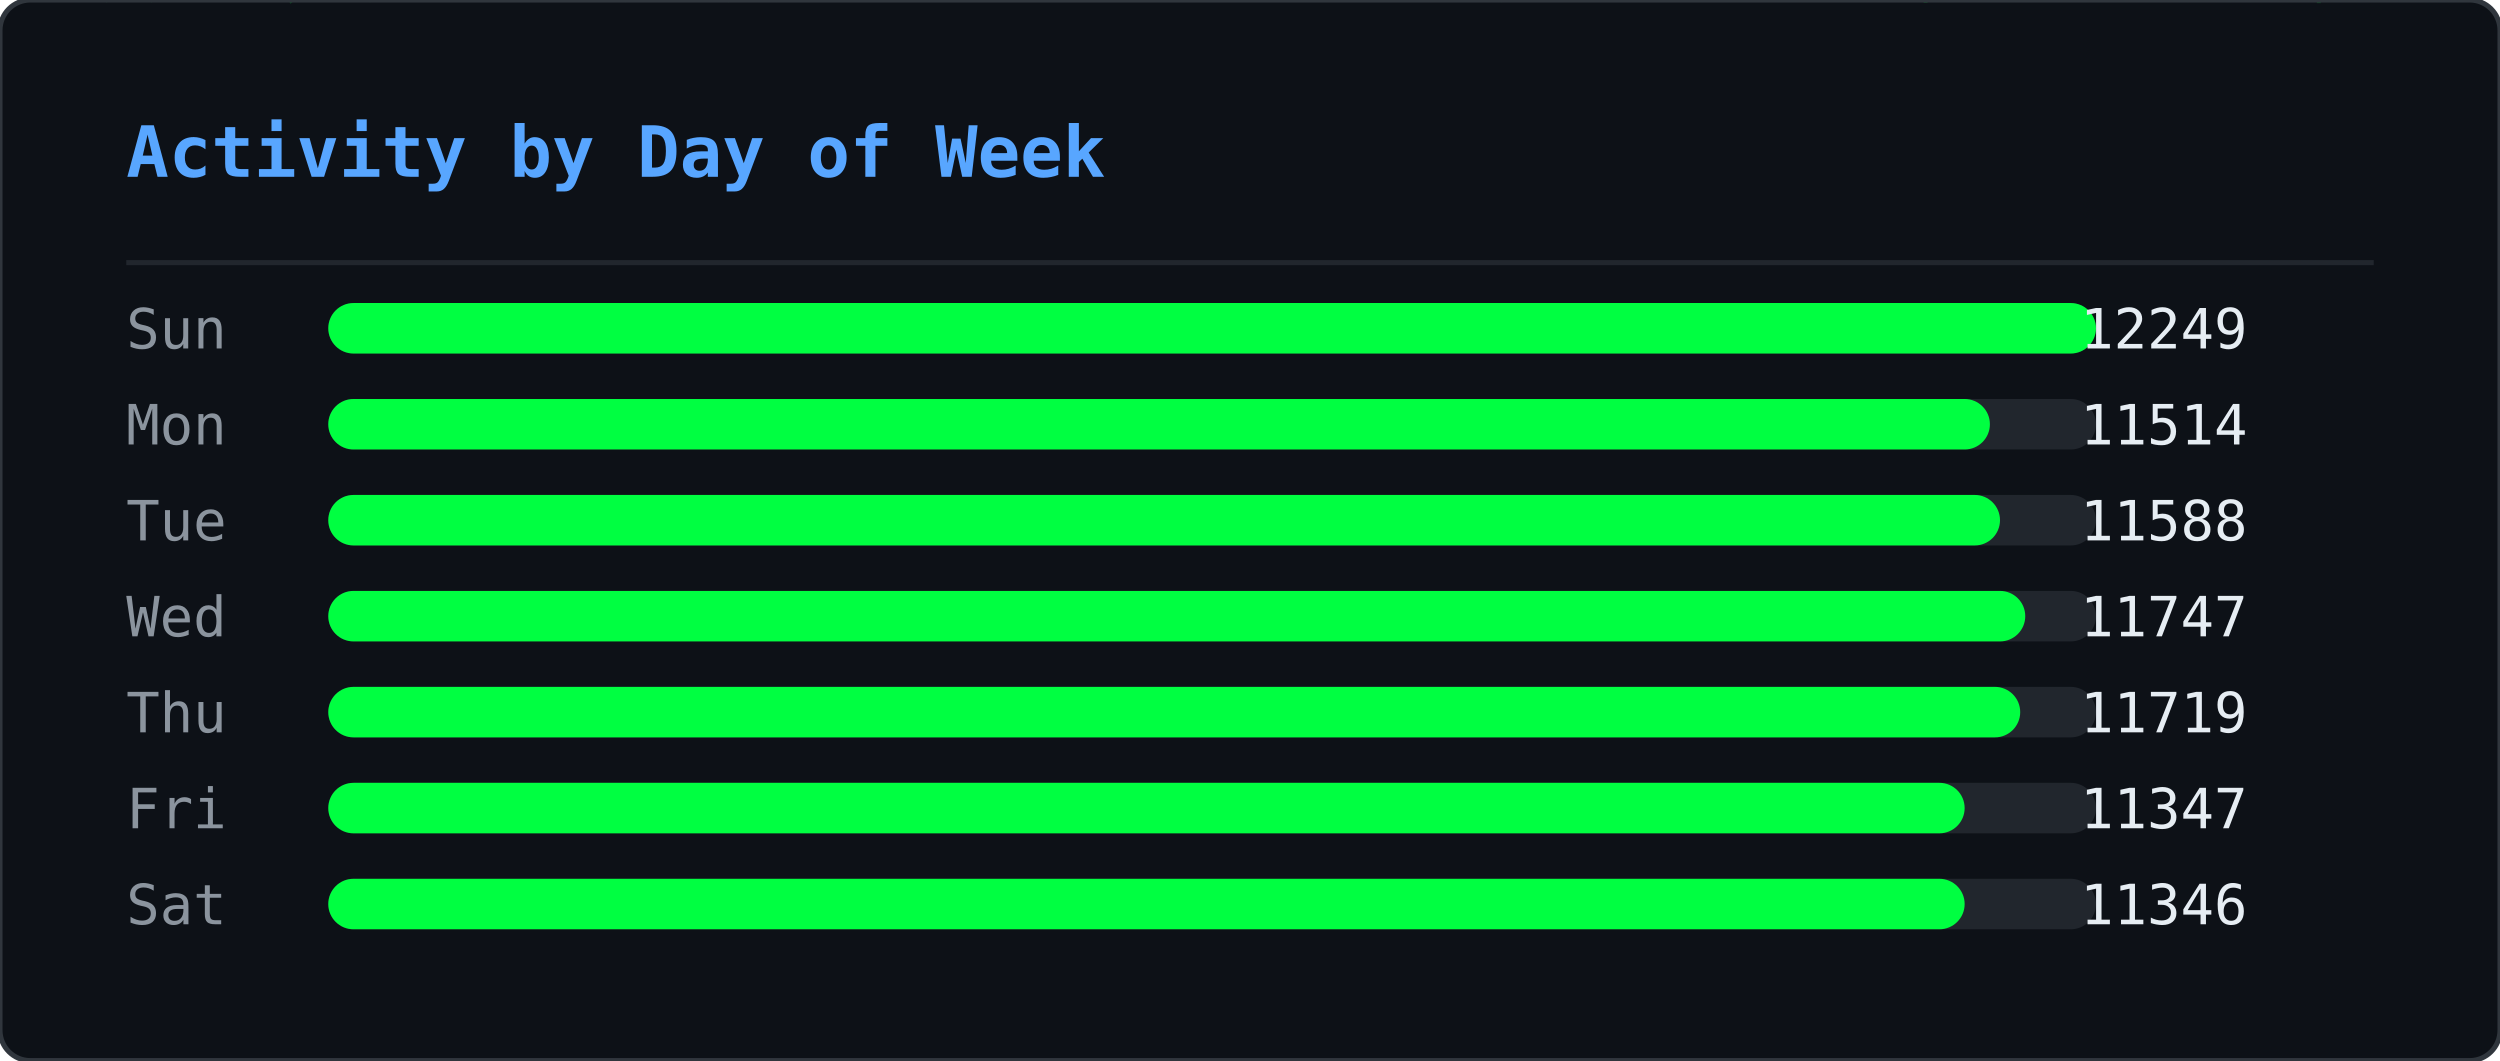
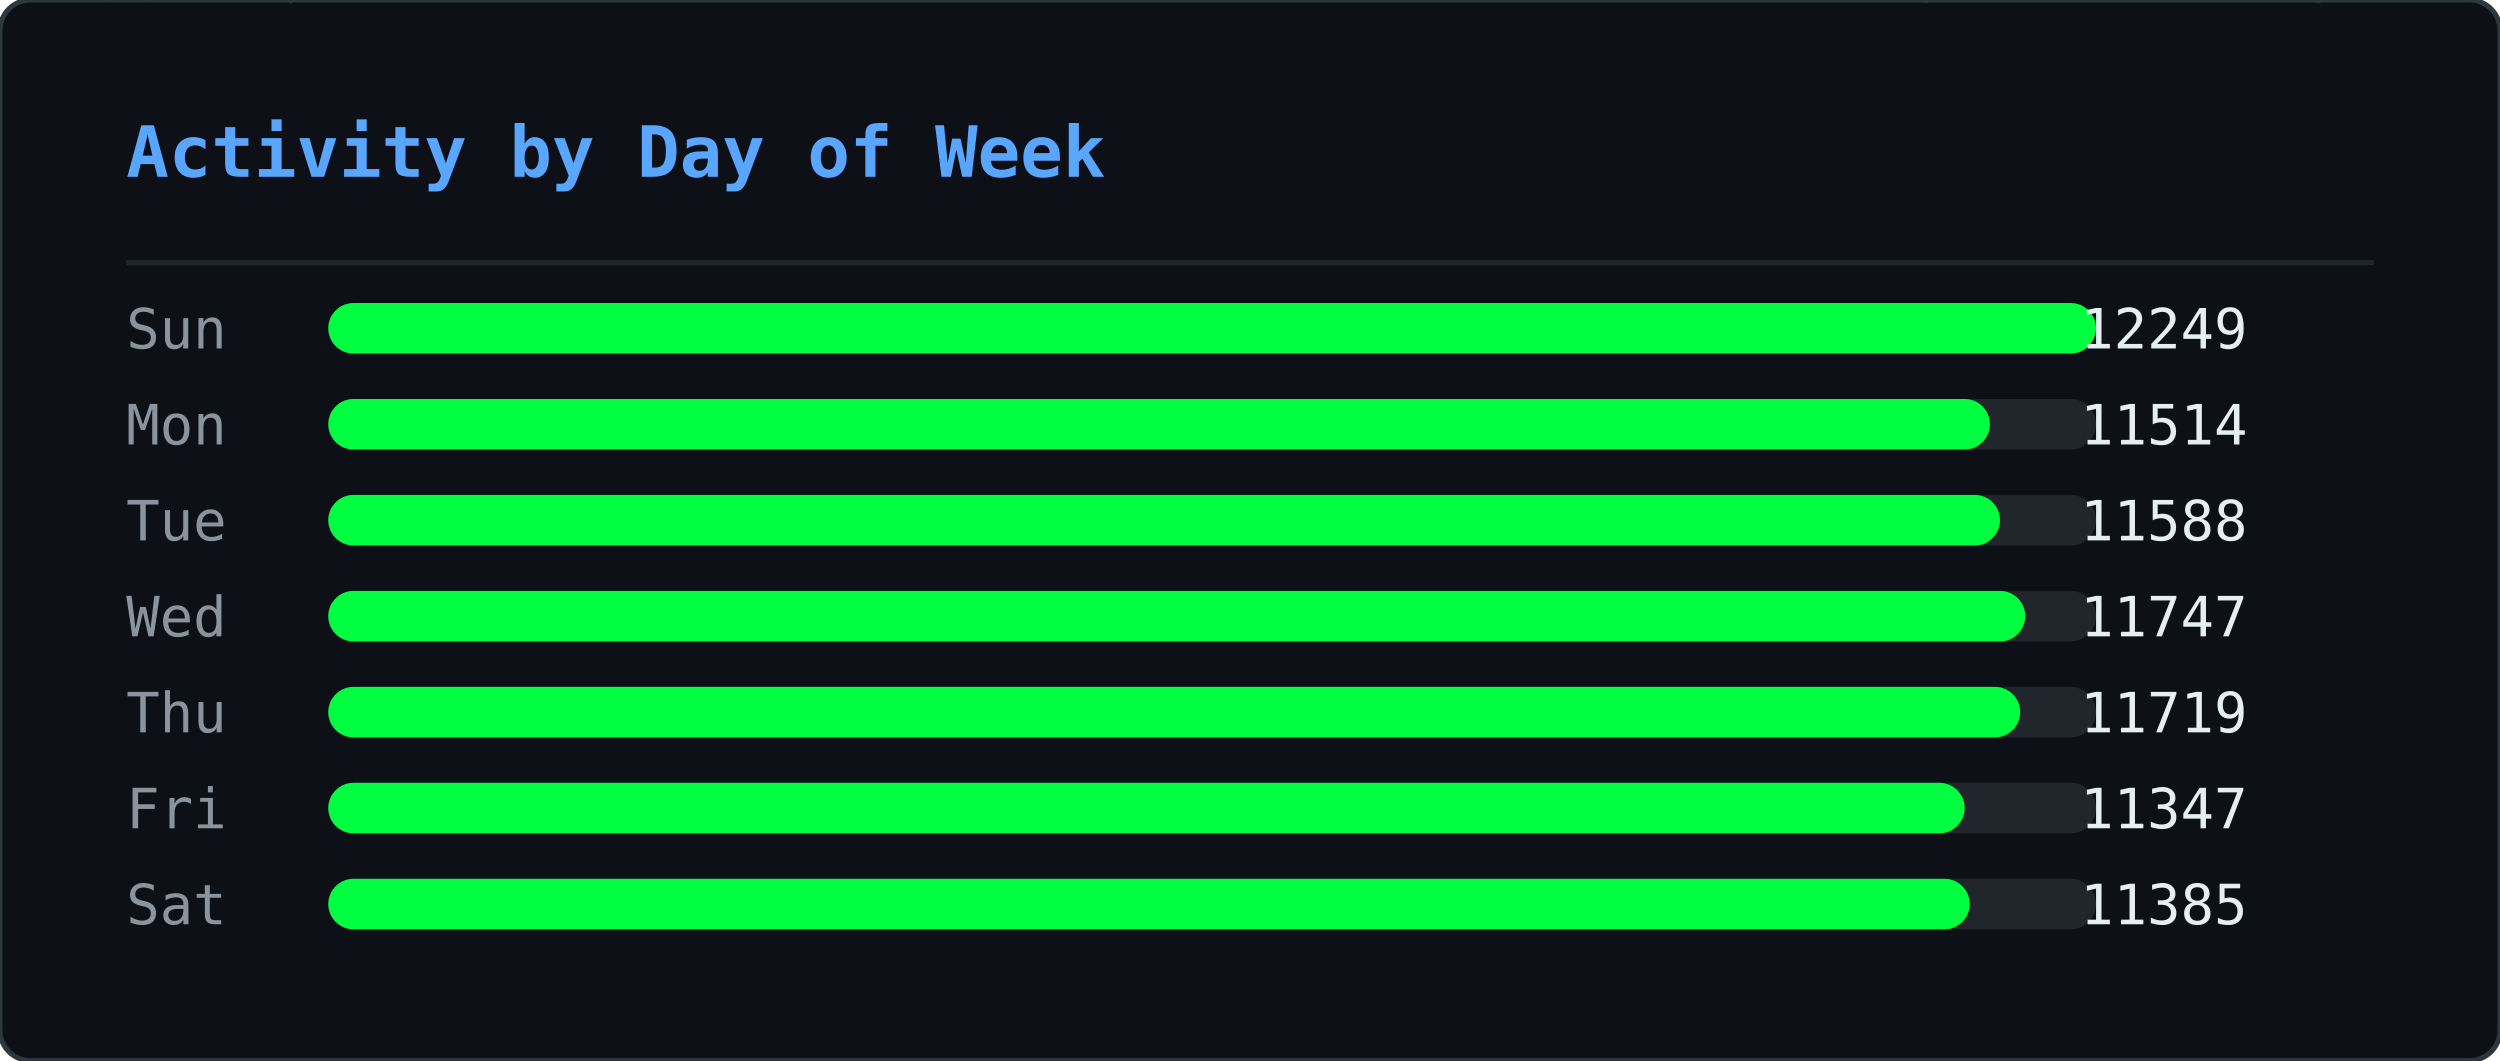
<svg xmlns="http://www.w3.org/2000/svg" width="495" height="210" viewBox="0 0 495 210">
  <defs>
    <clipPath id="ghm-clip">
      <rect width="495" height="210" rx="6" />
    </clipPath>
  </defs>
  <rect width="495" height="210" rx="6" fill="#0d1117" />
  <g clip-path="url(#ghm-clip)">
    <g opacity="0.22">
      <style>@keyframes ghm0{from{transform:translateY(-74px)}to{transform:translateY(224px)}}@keyframes ghm1{from{transform:translateY(-46px)}to{transform:translateY(224px)}}@keyframes ghm2{from{transform:translateY(-46px)}to{transform:translateY(224px)}}@keyframes ghm3{from{transform:translateY(-46px)}to{transform:translateY(224px)}}@keyframes ghm4{from{transform:translateY(-46px)}to{transform:translateY(224px)}}@keyframes ghm5{from{transform:translateY(-46px)}to{transform:translateY(224px)}}@keyframes ghm6{from{transform:translateY(-46px)}to{transform:translateY(224px)}}@keyframes ghm7{from{transform:translateY(-46px)}to{transform:translateY(224px)}}@keyframes ghm8{from{transform:translateY(-46px)}to{transform:translateY(224px)}}@keyframes ghm9{from{transform:translateY(-46px)}to{transform:translateY(224px)}}@keyframes ghm10{from{transform:translateY(-46px)}to{transform:translateY(224px)}}@keyframes ghm11{from{transform:translateY(-46px)}to{transform:translateY(224px)}}@keyframes ghm12{from{transform:translateY(-46px)}to{transform:translateY(224px)}}@keyframes ghm13{from{transform:translateY(-46px)}to{transform:translateY(224px)}}@keyframes ghm14{from{transform:translateY(-46px)}to{transform:translateY(224px)}}@keyframes ghm15{from{transform:translateY(-46px)}to{transform:translateY(224px)}}@keyframes ghm16{from{transform:translateY(-46px)}to{transform:translateY(224px)}}@keyframes ghm17{from{transform:translateY(-46px)}to{transform:translateY(224px)}}@keyframes ghm18{from{transform:translateY(-46px)}to{transform:translateY(224px)}}@keyframes ghm19{from{transform:translateY(-46px)}to{transform:translateY(224px)}}@keyframes ghm20{from{transform:translateY(-46px)}to{transform:translateY(224px)}}@keyframes ghm21{from{transform:translateY(-46px)}to{transform:translateY(224px)}}@keyframes ghm22{from{transform:translateY(-46px)}to{transform:translateY(224px)}}@keyframes ghm23{from{transform:translateY(-46px)}to{transform:translateY(224px)}}@keyframes ghm24{from{transform:translateY(-46px)}to{transform:translateY(224px)}}@keyframes ghm25{from{transform:translateY(-46px)}to{transform:translateY(224px)}}@keyframes ghm26{from{transform:translateY(-46px)}to{transform:translateY(224px)}}@keyframes ghm27{from{transform:translateY(-46px)}to{transform:translateY(224px)}}@keyframes ghm28{from{transform:translateY(-46px)}to{transform:translateY(224px)}}@keyframes ghm29{from{transform:translateY(-46px)}to{transform:translateY(224px)}}@keyframes ghm30{from{transform:translateY(-46px)}to{transform:translateY(224px)}}@keyframes ghm31{from{transform:translateY(-46px)}to{transform:translateY(224px)}}@keyframes ghm32{from{transform:translateY(-46px)}to{transform:translateY(224px)}}@keyframes ghm33{from{transform:translateY(-46px)}to{transform:translateY(224px)}}@keyframes ghm34{from{transform:translateY(-46px)}to{transform:translateY(224px)}}@keyframes ghm35{from{transform:translateY(-46px)}to{transform:translateY(224px)}}@keyframes ghm36{from{transform:translateY(-46px)}to{transform:translateY(224px)}}@keyframes ghm37{from{transform:translateY(-46px)}to{transform:translateY(224px)}}</style>
      <g style="animation:ghm0 1.57s linear infinite;animation-delay:-0.90s">
        <text x="51" y="0" font-family="monospace" font-size="12" fill="#00ff41">ﾇ</text>
        <text x="51" y="-14" font-family="monospace" font-size="12" fill="#00ff41" opacity="0.83">ｩ</text>
        <text x="51" y="-28" font-family="monospace" font-size="12" fill="#00ff41" opacity="0.67">ﾏ</text>
        <text x="51" y="-42" font-family="monospace" font-size="12" fill="#00ff41" opacity="0.50">ﾖ</text>
        <text x="51" y="-56" font-family="monospace" font-size="12" fill="#00ff41" opacity="0.33">ｶ</text>
        <text x="51" y="-70" font-family="monospace" font-size="12" fill="#00ff41" opacity="0.17">ﾇ</text>
      </g>
      <g style="animation:ghm1 2.57s linear infinite;animation-delay:-0.67s">
        <text x="56" y="0" font-family="monospace" font-size="12" fill="#00ff41">ﾀ</text>
        <text x="56" y="-14" font-family="monospace" font-size="12" fill="#00ff41" opacity="0.75">4</text>
        <text x="56" y="-28" font-family="monospace" font-size="12" fill="#00ff41" opacity="0.50">ｺ</text>
        <text x="56" y="-42" font-family="monospace" font-size="12" fill="#00ff41" opacity="0.25">ﾄ</text>
      </g>
      <g style="animation:ghm2 2.24s linear infinite;animation-delay:-0.15s">
        <text x="295" y="0" font-family="monospace" font-size="12" fill="#00ff41">ｳ</text>
        <text x="295" y="-14" font-family="monospace" font-size="12" fill="#00ff41" opacity="0.75">ﾁ</text>
        <text x="295" y="-28" font-family="monospace" font-size="12" fill="#00ff41" opacity="0.50">ｾ</text>
        <text x="295" y="-42" font-family="monospace" font-size="12" fill="#00ff41" opacity="0.25">ﾍ</text>
      </g>
      <g style="animation:ghm3 1.99s linear infinite;animation-delay:-0.92s">
        <text x="46" y="0" font-family="monospace" font-size="12" fill="#00ff41">ﾛ</text>
        <text x="46" y="-14" font-family="monospace" font-size="12" fill="#00ff41" opacity="0.75">ﾜ</text>
        <text x="46" y="-28" font-family="monospace" font-size="12" fill="#00ff41" opacity="0.50">ｪ</text>
        <text x="46" y="-42" font-family="monospace" font-size="12" fill="#00ff41" opacity="0.25">8</text>
      </g>
      <g style="animation:ghm4 1.84s linear infinite;animation-delay:-0.38s">
        <text x="43" y="0" font-family="monospace" font-size="12" fill="#00ff41">3</text>
        <text x="43" y="-14" font-family="monospace" font-size="12" fill="#00ff41" opacity="0.75">ﾃ</text>
        <text x="43" y="-28" font-family="monospace" font-size="12" fill="#00ff41" opacity="0.50">ﾋ</text>
        <text x="43" y="-42" font-family="monospace" font-size="12" fill="#00ff41" opacity="0.25">ﾓ</text>
      </g>
      <g style="animation:ghm5 2.70s linear infinite;animation-delay:-2.61s">
        <text x="28" y="0" font-family="monospace" font-size="12" fill="#00ff41">ｦ</text>
        <text x="28" y="-14" font-family="monospace" font-size="12" fill="#00ff41" opacity="0.75">ﾐ</text>
        <text x="28" y="-28" font-family="monospace" font-size="12" fill="#00ff41" opacity="0.50">9</text>
        <text x="28" y="-42" font-family="monospace" font-size="12" fill="#00ff41" opacity="0.25">9</text>
      </g>
      <g style="animation:ghm6 2.14s linear infinite;animation-delay:-1.62s">
        <text x="379" y="0" font-family="monospace" font-size="12" fill="#00ff41">ﾓ</text>
        <text x="379" y="-14" font-family="monospace" font-size="12" fill="#00ff41" opacity="0.75">ｵ</text>
        <text x="379" y="-28" font-family="monospace" font-size="12" fill="#00ff41" opacity="0.50">ﾈ</text>
        <text x="379" y="-42" font-family="monospace" font-size="12" fill="#00ff41" opacity="0.25">ｵ</text>
      </g>
      <g style="animation:ghm7 2.37s linear infinite;animation-delay:-1.35s">
        <text x="207" y="0" font-family="monospace" font-size="12" fill="#00ff41">ｶ</text>
        <text x="207" y="-14" font-family="monospace" font-size="12" fill="#00ff41" opacity="0.75">ﾁ</text>
        <text x="207" y="-28" font-family="monospace" font-size="12" fill="#00ff41" opacity="0.50">ｼ</text>
        <text x="207" y="-42" font-family="monospace" font-size="12" fill="#00ff41" opacity="0.25">6</text>
      </g>
      <g style="animation:ghm8 1.63s linear infinite;animation-delay:-0.55s">
        <text x="115" y="0" font-family="monospace" font-size="12" fill="#00ff41">ｫ</text>
        <text x="115" y="-14" font-family="monospace" font-size="12" fill="#00ff41" opacity="0.75">ﾝ</text>
        <text x="115" y="-28" font-family="monospace" font-size="12" fill="#00ff41" opacity="0.50">ﾈ</text>
        <text x="115" y="-42" font-family="monospace" font-size="12" fill="#00ff41" opacity="0.25">ﾉ</text>
      </g>
      <g style="animation:ghm9 2.35s linear infinite;animation-delay:-1.04s">
        <text x="377" y="0" font-family="monospace" font-size="12" fill="#00ff41">ｮ</text>
        <text x="377" y="-14" font-family="monospace" font-size="12" fill="#00ff41" opacity="0.75">ﾚ</text>
        <text x="377" y="-28" font-family="monospace" font-size="12" fill="#00ff41" opacity="0.50">ﾌ</text>
        <text x="377" y="-42" font-family="monospace" font-size="12" fill="#00ff41" opacity="0.25">ｴ</text>
      </g>
      <g style="animation:ghm10 1.87s linear infinite;animation-delay:-1.28s">
        <text x="122" y="0" font-family="monospace" font-size="12" fill="#00ff41">ﾃ</text>
        <text x="122" y="-14" font-family="monospace" font-size="12" fill="#00ff41" opacity="0.75">ﾎ</text>
        <text x="122" y="-28" font-family="monospace" font-size="12" fill="#00ff41" opacity="0.50">ﾎ</text>
        <text x="122" y="-42" font-family="monospace" font-size="12" fill="#00ff41" opacity="0.25">ﾖ</text>
      </g>
      <g style="animation:ghm11 3.13s linear infinite;animation-delay:-0.70s">
        <text x="440" y="0" font-family="monospace" font-size="12" fill="#00ff41">ｱ</text>
        <text x="440" y="-14" font-family="monospace" font-size="12" fill="#00ff41" opacity="0.75">ﾈ</text>
        <text x="440" y="-28" font-family="monospace" font-size="12" fill="#00ff41" opacity="0.50">ﾔ</text>
        <text x="440" y="-42" font-family="monospace" font-size="12" fill="#00ff41" opacity="0.25">ﾙ</text>
      </g>
      <g style="animation:ghm12 3.15s linear infinite;animation-delay:-2.99s">
        <text x="150" y="0" font-family="monospace" font-size="12" fill="#00ff41">ﾏ</text>
        <text x="150" y="-14" font-family="monospace" font-size="12" fill="#00ff41" opacity="0.75">ﾀ</text>
        <text x="150" y="-28" font-family="monospace" font-size="12" fill="#00ff41" opacity="0.50">ﾈ</text>
        <text x="150" y="-42" font-family="monospace" font-size="12" fill="#00ff41" opacity="0.25">ｺ</text>
      </g>
      <g style="animation:ghm13 2.21s linear infinite;animation-delay:-0.72s">
        <text x="183" y="0" font-family="monospace" font-size="12" fill="#00ff41">ﾐ</text>
        <text x="183" y="-14" font-family="monospace" font-size="12" fill="#00ff41" opacity="0.75">ｻ</text>
        <text x="183" y="-28" font-family="monospace" font-size="12" fill="#00ff41" opacity="0.50">1</text>
        <text x="183" y="-42" font-family="monospace" font-size="12" fill="#00ff41" opacity="0.25">ﾏ</text>
      </g>
      <g style="animation:ghm14 1.77s linear infinite;animation-delay:-1.04s">
        <text x="351" y="0" font-family="monospace" font-size="12" fill="#00ff41">ﾚ</text>
        <text x="351" y="-14" font-family="monospace" font-size="12" fill="#00ff41" opacity="0.75">0</text>
        <text x="351" y="-28" font-family="monospace" font-size="12" fill="#00ff41" opacity="0.50">ｵ</text>
        <text x="351" y="-42" font-family="monospace" font-size="12" fill="#00ff41" opacity="0.25">ﾂ</text>
      </g>
      <g style="animation:ghm15 2.15s linear infinite;animation-delay:-0.98s">
        <text x="176" y="0" font-family="monospace" font-size="12" fill="#00ff41">3</text>
        <text x="176" y="-14" font-family="monospace" font-size="12" fill="#00ff41" opacity="0.75">ﾝ</text>
        <text x="176" y="-28" font-family="monospace" font-size="12" fill="#00ff41" opacity="0.50">ﾅ</text>
        <text x="176" y="-42" font-family="monospace" font-size="12" fill="#00ff41" opacity="0.25">4</text>
      </g>
      <g style="animation:ghm16 3.18s linear infinite;animation-delay:-1.04s">
        <text x="116" y="0" font-family="monospace" font-size="12" fill="#00ff41">ﾁ</text>
        <text x="116" y="-14" font-family="monospace" font-size="12" fill="#00ff41" opacity="0.75">2</text>
        <text x="116" y="-28" font-family="monospace" font-size="12" fill="#00ff41" opacity="0.50">ｲ</text>
        <text x="116" y="-42" font-family="monospace" font-size="12" fill="#00ff41" opacity="0.25">3</text>
      </g>
      <g style="animation:ghm17 3.13s linear infinite;animation-delay:-1.82s">
        <text x="175" y="0" font-family="monospace" font-size="12" fill="#00ff41">ﾎ</text>
        <text x="175" y="-14" font-family="monospace" font-size="12" fill="#00ff41" opacity="0.75">ﾜ</text>
        <text x="175" y="-28" font-family="monospace" font-size="12" fill="#00ff41" opacity="0.50">ｸ</text>
        <text x="175" y="-42" font-family="monospace" font-size="12" fill="#00ff41" opacity="0.25">ｼ</text>
      </g>
      <g style="animation:ghm18 2.52s linear infinite;animation-delay:-1.46s">
        <text x="18" y="0" font-family="monospace" font-size="12" fill="#00ff41">ｷ</text>
        <text x="18" y="-14" font-family="monospace" font-size="12" fill="#00ff41" opacity="0.75">6</text>
        <text x="18" y="-28" font-family="monospace" font-size="12" fill="#00ff41" opacity="0.50">ｩ</text>
        <text x="18" y="-42" font-family="monospace" font-size="12" fill="#00ff41" opacity="0.25">ｸ</text>
      </g>
      <g style="animation:ghm19 1.94s linear infinite;animation-delay:-0.80s">
        <text x="444" y="0" font-family="monospace" font-size="12" fill="#00ff41">ｺ</text>
        <text x="444" y="-14" font-family="monospace" font-size="12" fill="#00ff41" opacity="0.75">ｶ</text>
        <text x="444" y="-28" font-family="monospace" font-size="12" fill="#00ff41" opacity="0.50">ｴ</text>
        <text x="444" y="-42" font-family="monospace" font-size="12" fill="#00ff41" opacity="0.25">ﾓ</text>
      </g>
      <g style="animation:ghm20 2.72s linear infinite;animation-delay:-0.41s">
        <text x="382" y="0" font-family="monospace" font-size="12" fill="#00ff41">3</text>
        <text x="382" y="-14" font-family="monospace" font-size="12" fill="#00ff41" opacity="0.75">ﾊ</text>
        <text x="382" y="-28" font-family="monospace" font-size="12" fill="#00ff41" opacity="0.50">ﾓ</text>
        <text x="382" y="-42" font-family="monospace" font-size="12" fill="#00ff41" opacity="0.25">ｪ</text>
      </g>
      <g style="animation:ghm21 1.65s linear infinite;animation-delay:-0.06s">
        <text x="205" y="0" font-family="monospace" font-size="12" fill="#00ff41">ﾛ</text>
        <text x="205" y="-14" font-family="monospace" font-size="12" fill="#00ff41" opacity="0.75">0</text>
        <text x="205" y="-28" font-family="monospace" font-size="12" fill="#00ff41" opacity="0.50">ﾝ</text>
        <text x="205" y="-42" font-family="monospace" font-size="12" fill="#00ff41" opacity="0.25">ﾘ</text>
      </g>
      <g style="animation:ghm22 1.88s linear infinite;animation-delay:-0.11s">
        <text x="261" y="0" font-family="monospace" font-size="12" fill="#00ff41">ｶ</text>
        <text x="261" y="-14" font-family="monospace" font-size="12" fill="#00ff41" opacity="0.75">ﾘ</text>
        <text x="261" y="-28" font-family="monospace" font-size="12" fill="#00ff41" opacity="0.50">4</text>
        <text x="261" y="-42" font-family="monospace" font-size="12" fill="#00ff41" opacity="0.25">ｹ</text>
      </g>
      <g style="animation:ghm23 1.72s linear infinite;animation-delay:-1.29s">
        <text x="74" y="0" font-family="monospace" font-size="12" fill="#00ff41">ﾖ</text>
        <text x="74" y="-14" font-family="monospace" font-size="12" fill="#00ff41" opacity="0.75">5</text>
        <text x="74" y="-28" font-family="monospace" font-size="12" fill="#00ff41" opacity="0.50">ｳ</text>
        <text x="74" y="-42" font-family="monospace" font-size="12" fill="#00ff41" opacity="0.25">ﾚ</text>
      </g>
      <g style="animation:ghm24 3.11s linear infinite;animation-delay:-1.97s">
        <text x="84" y="0" font-family="monospace" font-size="12" fill="#00ff41">1</text>
        <text x="84" y="-14" font-family="monospace" font-size="12" fill="#00ff41" opacity="0.75">0</text>
        <text x="84" y="-28" font-family="monospace" font-size="12" fill="#00ff41" opacity="0.50">ﾘ</text>
        <text x="84" y="-42" font-family="monospace" font-size="12" fill="#00ff41" opacity="0.25">7</text>
      </g>
      <g style="animation:ghm25 2.23s linear infinite;animation-delay:-0.66s">
        <text x="245" y="0" font-family="monospace" font-size="12" fill="#00ff41">ｿ</text>
        <text x="245" y="-14" font-family="monospace" font-size="12" fill="#00ff41" opacity="0.75">ﾒ</text>
        <text x="245" y="-28" font-family="monospace" font-size="12" fill="#00ff41" opacity="0.50">ｨ</text>
        <text x="245" y="-42" font-family="monospace" font-size="12" fill="#00ff41" opacity="0.25">ｻ</text>
      </g>
      <g style="animation:ghm26 3.20s linear infinite;animation-delay:-1.89s">
        <text x="163" y="0" font-family="monospace" font-size="12" fill="#00ff41">5</text>
        <text x="163" y="-14" font-family="monospace" font-size="12" fill="#00ff41" opacity="0.75">ﾕ</text>
        <text x="163" y="-28" font-family="monospace" font-size="12" fill="#00ff41" opacity="0.50">ﾌ</text>
        <text x="163" y="-42" font-family="monospace" font-size="12" fill="#00ff41" opacity="0.25">ﾌ</text>
      </g>
      <g style="animation:ghm27 2.84s linear infinite;animation-delay:-0.59s">
        <text x="444" y="0" font-family="monospace" font-size="12" fill="#00ff41">ｱ</text>
        <text x="444" y="-14" font-family="monospace" font-size="12" fill="#00ff41" opacity="0.75">ｪ</text>
        <text x="444" y="-28" font-family="monospace" font-size="12" fill="#00ff41" opacity="0.50">0</text>
        <text x="444" y="-42" font-family="monospace" font-size="12" fill="#00ff41" opacity="0.25">3</text>
      </g>
      <g style="animation:ghm28 3.04s linear infinite;animation-delay:-0.90s">
        <text x="416" y="0" font-family="monospace" font-size="12" fill="#00ff41">ﾖ</text>
        <text x="416" y="-14" font-family="monospace" font-size="12" fill="#00ff41" opacity="0.75">ｹ</text>
        <text x="416" y="-28" font-family="monospace" font-size="12" fill="#00ff41" opacity="0.50">ﾛ</text>
        <text x="416" y="-42" font-family="monospace" font-size="12" fill="#00ff41" opacity="0.25">ﾝ</text>
      </g>
      <g style="animation:ghm29 3.08s linear infinite;animation-delay:-2.24s">
        <text x="71" y="0" font-family="monospace" font-size="12" fill="#00ff41">ｳ</text>
        <text x="71" y="-14" font-family="monospace" font-size="12" fill="#00ff41" opacity="0.75">4</text>
        <text x="71" y="-28" font-family="monospace" font-size="12" fill="#00ff41" opacity="0.50">ﾒ</text>
        <text x="71" y="-42" font-family="monospace" font-size="12" fill="#00ff41" opacity="0.25">ｾ</text>
      </g>
      <g style="animation:ghm30 1.64s linear infinite;animation-delay:-1.17s">
        <text x="311" y="0" font-family="monospace" font-size="12" fill="#00ff41">ﾒ</text>
        <text x="311" y="-14" font-family="monospace" font-size="12" fill="#00ff41" opacity="0.75">ﾙ</text>
        <text x="311" y="-28" font-family="monospace" font-size="12" fill="#00ff41" opacity="0.50">ｵ</text>
        <text x="311" y="-42" font-family="monospace" font-size="12" fill="#00ff41" opacity="0.25">ﾓ</text>
      </g>
      <g style="animation:ghm31 2.93s linear infinite;animation-delay:-2.38s">
        <text x="360" y="0" font-family="monospace" font-size="12" fill="#00ff41">ﾖ</text>
        <text x="360" y="-14" font-family="monospace" font-size="12" fill="#00ff41" opacity="0.75">9</text>
        <text x="360" y="-28" font-family="monospace" font-size="12" fill="#00ff41" opacity="0.50">9</text>
        <text x="360" y="-42" font-family="monospace" font-size="12" fill="#00ff41" opacity="0.25">ｾ</text>
      </g>
      <g style="animation:ghm32 2.81s linear infinite;animation-delay:-1.81s">
        <text x="142" y="0" font-family="monospace" font-size="12" fill="#00ff41">ｳ</text>
        <text x="142" y="-14" font-family="monospace" font-size="12" fill="#00ff41" opacity="0.75">ﾊ</text>
        <text x="142" y="-28" font-family="monospace" font-size="12" fill="#00ff41" opacity="0.50">ｺ</text>
        <text x="142" y="-42" font-family="monospace" font-size="12" fill="#00ff41" opacity="0.25">ｺ</text>
      </g>
      <g style="animation:ghm33 3.12s linear infinite;animation-delay:-1.67s">
        <text x="25" y="0" font-family="monospace" font-size="12" fill="#00ff41">ｽ</text>
        <text x="25" y="-14" font-family="monospace" font-size="12" fill="#00ff41" opacity="0.75">1</text>
        <text x="25" y="-28" font-family="monospace" font-size="12" fill="#00ff41" opacity="0.50">ﾄ</text>
        <text x="25" y="-42" font-family="monospace" font-size="12" fill="#00ff41" opacity="0.25">ﾅ</text>
      </g>
      <g style="animation:ghm34 2.99s linear infinite;animation-delay:-0.61s">
        <text x="242" y="0" font-family="monospace" font-size="12" fill="#00ff41">ﾜ</text>
        <text x="242" y="-14" font-family="monospace" font-size="12" fill="#00ff41" opacity="0.75">ｶ</text>
        <text x="242" y="-28" font-family="monospace" font-size="12" fill="#00ff41" opacity="0.50">ｬ</text>
        <text x="242" y="-42" font-family="monospace" font-size="12" fill="#00ff41" opacity="0.25">ｴ</text>
      </g>
      <g style="animation:ghm35 2.78s linear infinite;animation-delay:-2.63s">
        <text x="245" y="0" font-family="monospace" font-size="12" fill="#00ff41">ﾚ</text>
        <text x="245" y="-14" font-family="monospace" font-size="12" fill="#00ff41" opacity="0.75">ﾇ</text>
        <text x="245" y="-28" font-family="monospace" font-size="12" fill="#00ff41" opacity="0.50">ｺ</text>
        <text x="245" y="-42" font-family="monospace" font-size="12" fill="#00ff41" opacity="0.25">ｧ</text>
      </g>
      <g style="animation:ghm36 3.07s linear infinite;animation-delay:-1.25s">
        <text x="387" y="0" font-family="monospace" font-size="12" fill="#00ff41">ｸ</text>
        <text x="387" y="-14" font-family="monospace" font-size="12" fill="#00ff41" opacity="0.75">ｳ</text>
        <text x="387" y="-28" font-family="monospace" font-size="12" fill="#00ff41" opacity="0.50">ｯ</text>
        <text x="387" y="-42" font-family="monospace" font-size="12" fill="#00ff41" opacity="0.25">0</text>
      </g>
      <g style="animation:ghm37 2.26s linear infinite;animation-delay:-1.19s">
        <text x="456" y="0" font-family="monospace" font-size="12" fill="#00ff41">ｨ</text>
        <text x="456" y="-14" font-family="monospace" font-size="12" fill="#00ff41" opacity="0.75">ｱ</text>
        <text x="456" y="-28" font-family="monospace" font-size="12" fill="#00ff41" opacity="0.50">ﾓ</text>
        <text x="456" y="-42" font-family="monospace" font-size="12" fill="#00ff41" opacity="0.25">1</text>
      </g>
    </g>
  </g>
  <rect width="495" height="210" rx="6" fill="none" stroke="#30363d" stroke-width="1" />
  <text x="25" y="35" font-family="monospace" font-size="14" font-weight="600" fill="#58a6ff">Activity by Day of Week</text>
  <line x1="25" y1="52" x2="470" y2="52" stroke="#21262d" stroke-width="1" />
  <text x="25" y="69" font-family="monospace" font-size="11" fill="#8b949e">Sun</text>
  <rect x="65" y="60" width="350" height="10" rx="5" fill="#21262d" />
  <rect x="65" y="60" width="350" height="10" rx="5" fill="#00ff41" />
  <text x="445" y="69" text-anchor="end" font-family="monospace" font-size="11" fill="#e6edf3">12249</text>
  <text x="25" y="88" font-family="monospace" font-size="11" fill="#8b949e">Mon</text>
  <rect x="65" y="79" width="350" height="10" rx="5" fill="#21262d" />
  <rect x="65" y="79" width="329" height="10" rx="5" fill="#00ff41" />
  <text x="445" y="88" text-anchor="end" font-family="monospace" font-size="11" fill="#e6edf3">11514</text>
  <text x="25" y="107" font-family="monospace" font-size="11" fill="#8b949e">Tue</text>
  <rect x="65" y="98" width="350" height="10" rx="5" fill="#21262d" />
  <rect x="65" y="98" width="331" height="10" rx="5" fill="#00ff41" />
  <text x="445" y="107" text-anchor="end" font-family="monospace" font-size="11" fill="#e6edf3">11588</text>
  <text x="25" y="126" font-family="monospace" font-size="11" fill="#8b949e">Wed</text>
  <rect x="65" y="117" width="350" height="10" rx="5" fill="#21262d" />
  <rect x="65" y="117" width="336" height="10" rx="5" fill="#00ff41" />
  <text x="445" y="126" text-anchor="end" font-family="monospace" font-size="11" fill="#e6edf3">11747</text>
  <text x="25" y="145" font-family="monospace" font-size="11" fill="#8b949e">Thu</text>
  <rect x="65" y="136" width="350" height="10" rx="5" fill="#21262d" />
  <rect x="65" y="136" width="335" height="10" rx="5" fill="#00ff41" />
  <text x="445" y="145" text-anchor="end" font-family="monospace" font-size="11" fill="#e6edf3">11719</text>
  <text x="25" y="164" font-family="monospace" font-size="11" fill="#8b949e">Fri</text>
  <rect x="65" y="155" width="350" height="10" rx="5" fill="#21262d" />
  <rect x="65" y="155" width="324" height="10" rx="5" fill="#00ff41" />
  <text x="445" y="164" text-anchor="end" font-family="monospace" font-size="11" fill="#e6edf3">11347</text>
  <text x="25" y="183" font-family="monospace" font-size="11" fill="#8b949e">Sat</text>
  <rect x="65" y="174" width="350" height="10" rx="5" fill="#21262d" />
-   <rect x="65" y="174" width="324" height="10" rx="5" fill="#00ff41" />
-   <text x="445" y="183" text-anchor="end" font-family="monospace" font-size="11" fill="#e6edf3">11346</text>
+   <rect x="65" y="174" width="325" height="10" rx="5" fill="#00ff41" />
+   <text x="445" y="183" text-anchor="end" font-family="monospace" font-size="11" fill="#e6edf3">11385</text>
</svg>
